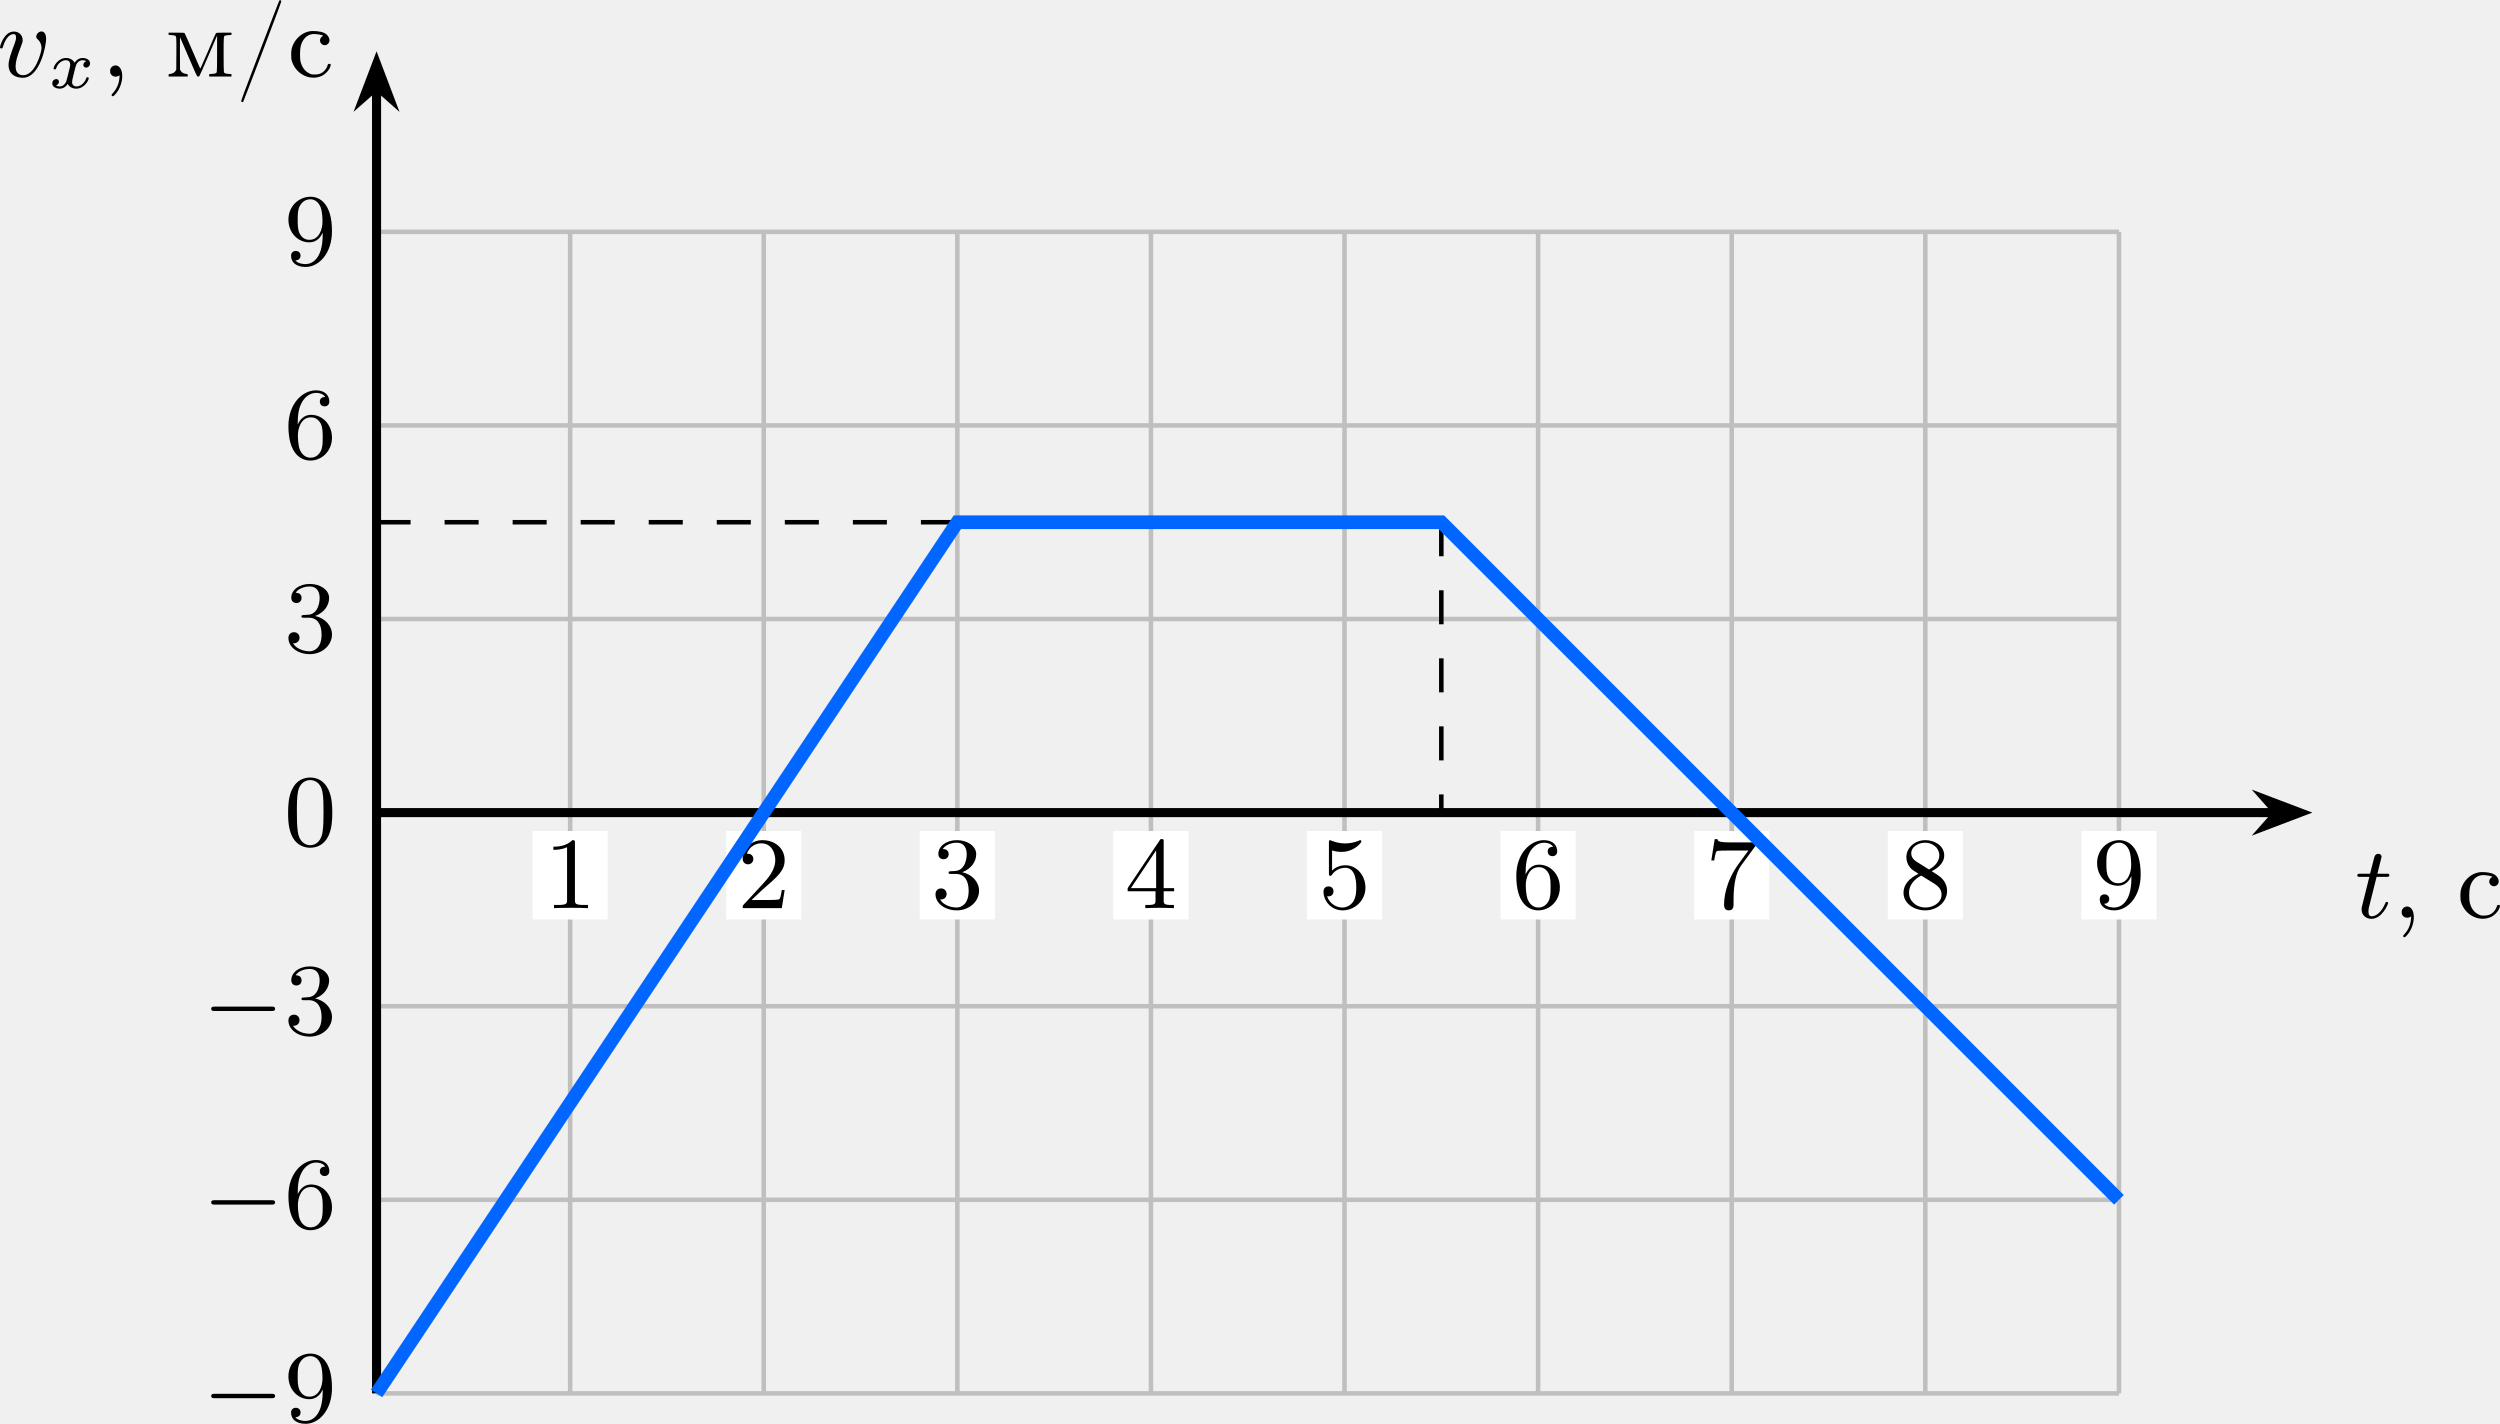
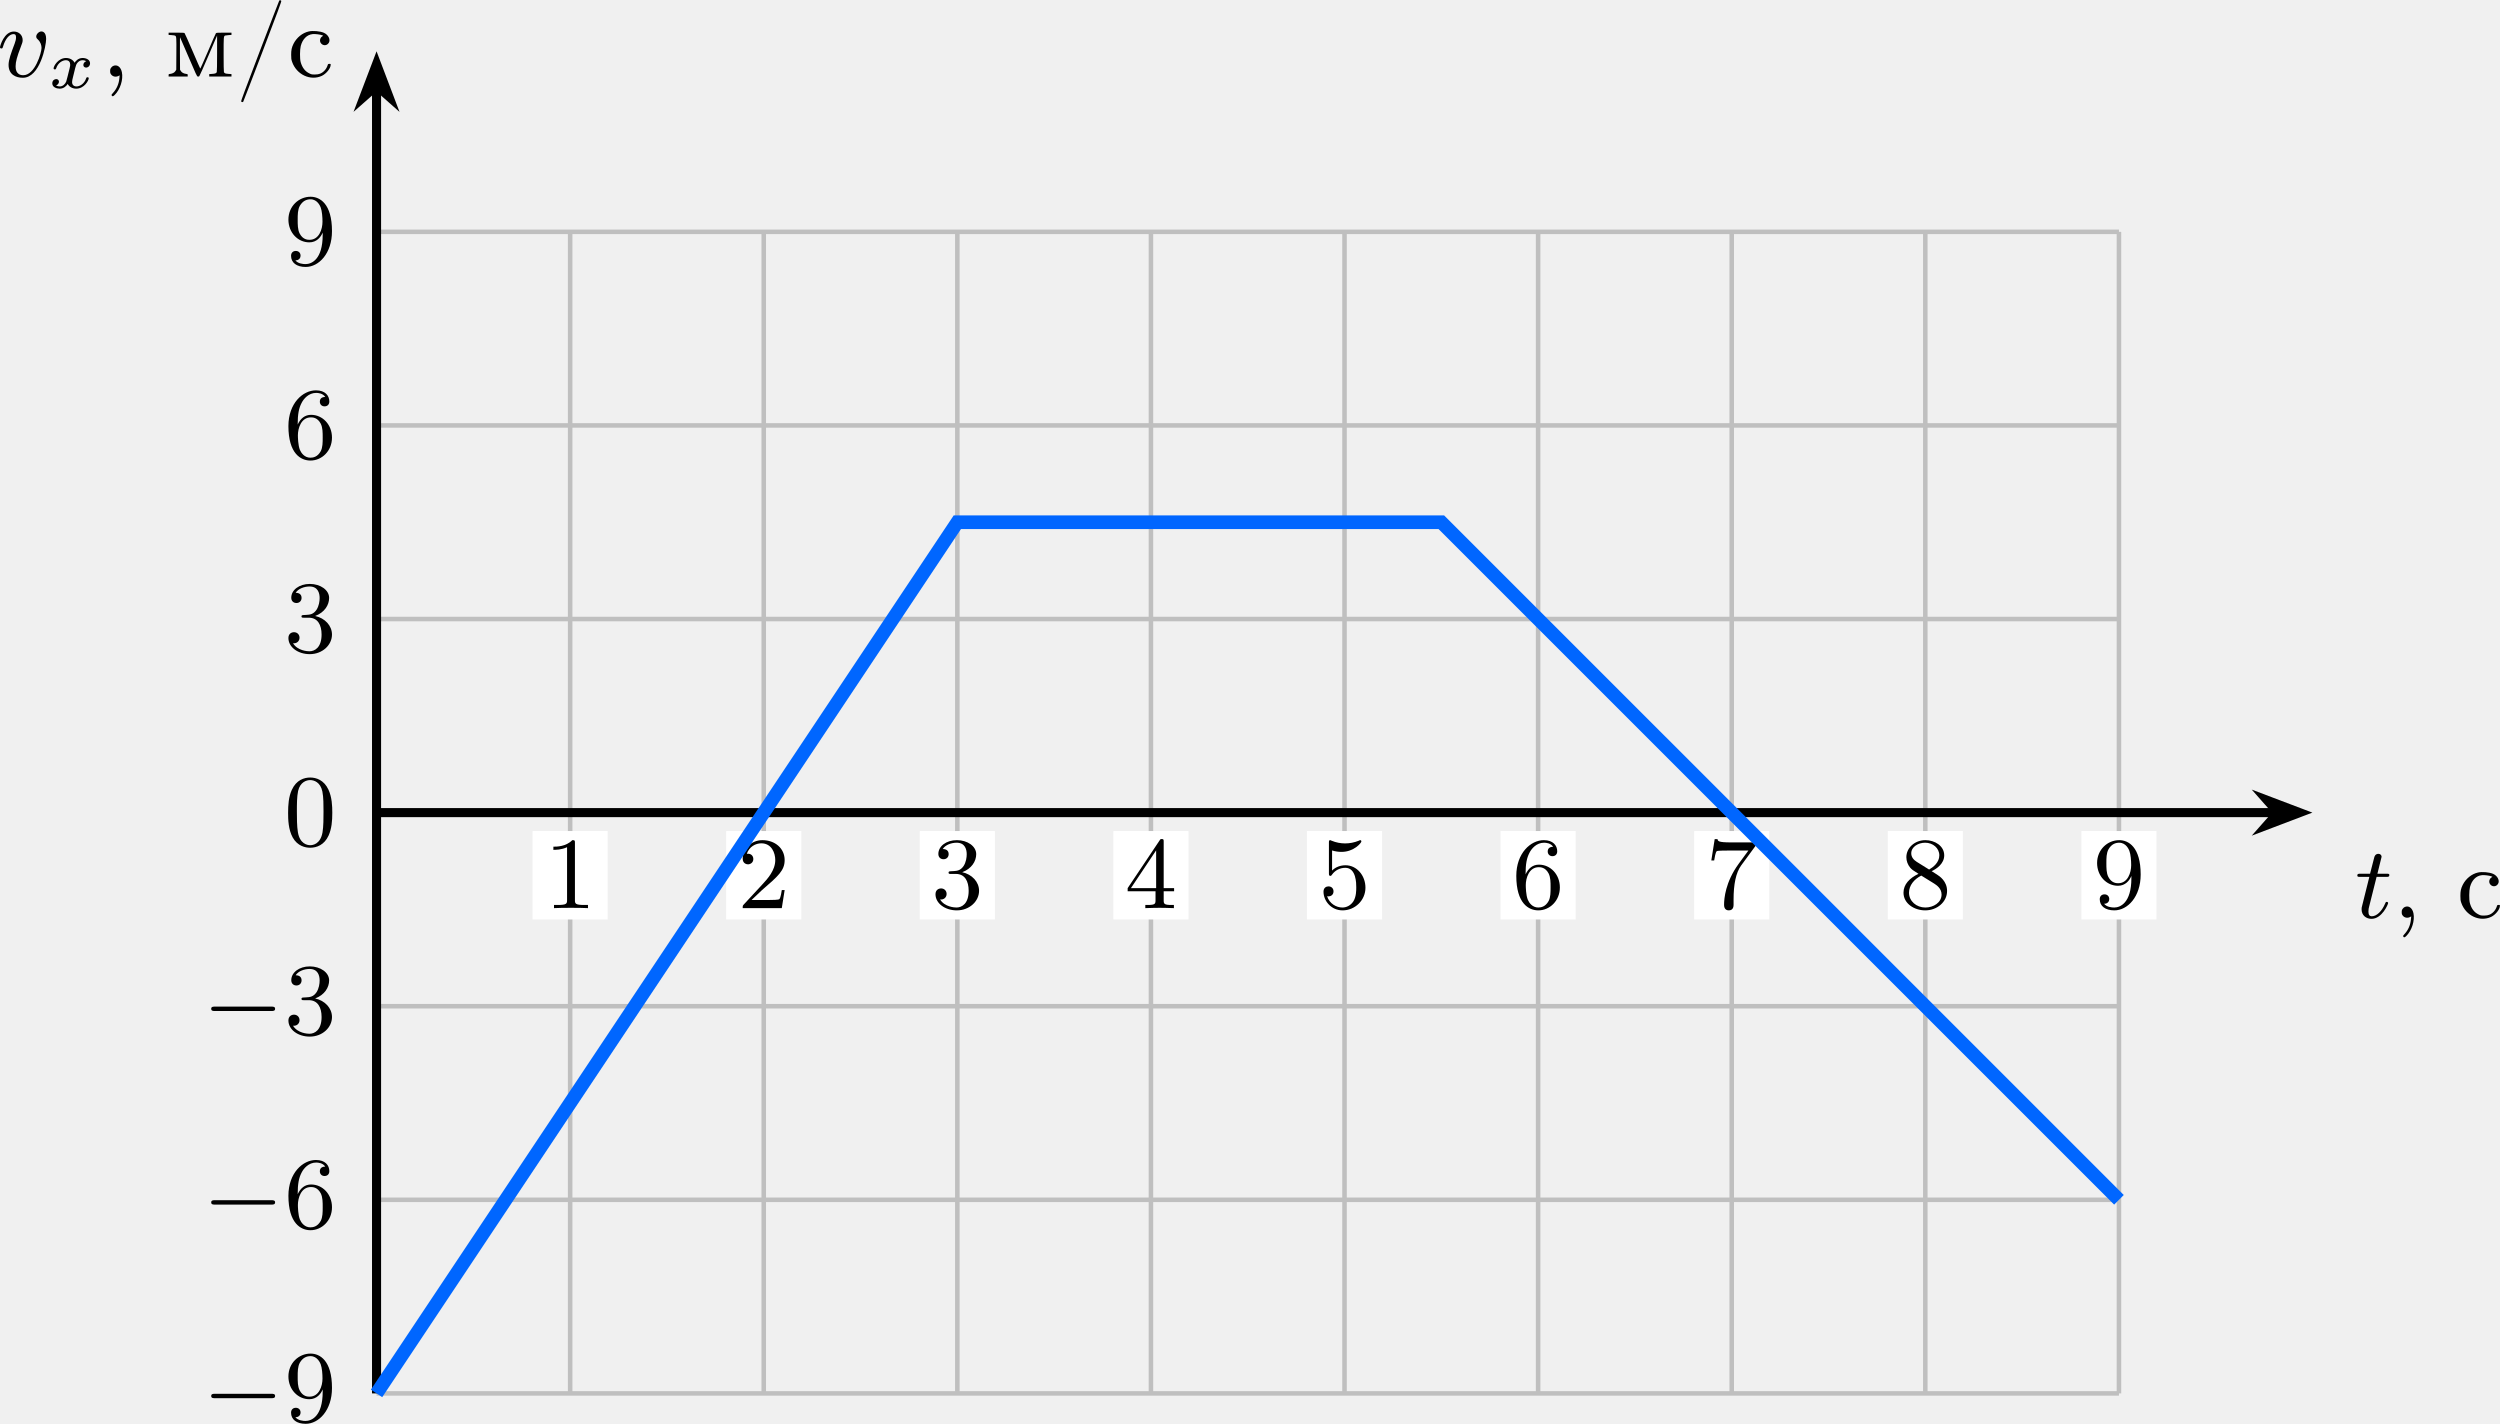
<svg xmlns="http://www.w3.org/2000/svg" xmlns:xlink="http://www.w3.org/1999/xlink" version="1.1" width="285.519pt" height="162.61pt" viewBox="-66.428 -66.699 219.63 125.085">
  <defs>
    <path id="g0-0" d="M6.052-2.053C6.214-2.053 6.384-2.053 6.384-2.251C6.384-2.439 6.205-2.439 6.052-2.439H1.103C.95-2.439 .771-2.439 .771-2.251C.771-2.053 .941-2.053 1.103-2.053H6.052Z" />
    <path id="g3-48" d="M4.241-2.869C4.241-3.47 4.214-4.241 3.9-4.914C3.506-5.756 2.824-5.972 2.304-5.972C1.766-5.972 1.085-5.756 .69-4.896C.403-4.277 .359-3.551 .359-2.869C.359-2.286 .377-1.417 .762-.708C1.184 .054 1.883 .197 2.295 .197C2.878 .197 3.542-.054 3.918-.879C4.187-1.479 4.241-2.152 4.241-2.869ZM2.304-.027C2.035-.027 1.39-.152 1.219-1.166C1.13-1.695 1.13-2.466 1.13-2.977C1.13-3.587 1.13-4.295 1.237-4.788C1.417-5.586 1.991-5.747 2.295-5.747C2.636-5.747 3.201-5.568 3.371-4.734C3.47-4.241 3.47-3.542 3.47-2.977C3.47-2.421 3.47-1.668 3.38-1.139C3.192-.117 2.529-.027 2.304-.027Z" />
    <path id="g3-49" d="M2.726-5.73C2.726-5.954 2.717-5.972 2.493-5.972C1.937-5.398 1.112-5.398 .834-5.398V-5.12C1.004-5.12 1.551-5.12 2.035-5.353V-.717C2.035-.386 2.008-.278 1.175-.278H.888V0C1.21-.027 2.008-.027 2.376-.027S3.551-.027 3.873 0V-.278H3.587C2.753-.278 2.726-.386 2.726-.717V-5.73Z" />
    <path id="g3-50" d="M4.142-1.587H3.891C3.873-1.47 3.802-.941 3.685-.798C3.631-.717 3.013-.717 2.833-.717H1.237L2.125-1.56C3.596-2.833 4.142-3.309 4.142-4.223C4.142-5.254 3.291-5.972 2.188-5.972C1.157-5.972 .457-5.156 .457-4.34C.457-3.891 .843-3.847 .924-3.847C1.121-3.847 1.39-3.99 1.39-4.313C1.39-4.582 1.201-4.779 .924-4.779C.879-4.779 .852-4.779 .816-4.77C1.031-5.407 1.605-5.694 2.089-5.694C3.004-5.694 3.318-4.842 3.318-4.223C3.318-3.309 2.627-2.564 2.197-2.098L.556-.323C.457-.224 .457-.206 .457 0H3.891L4.142-1.587Z" />
    <path id="g3-51" d="M2.735-3.156C3.569-3.47 3.963-4.125 3.963-4.743C3.963-5.434 3.201-5.972 2.268-5.972S.637-5.443 .637-4.761C.637-4.465 .834-4.295 1.094-4.295S1.542-4.483 1.542-4.743C1.542-5.057 1.327-5.192 1.022-5.192C1.255-5.568 1.802-5.747 2.242-5.747C2.986-5.747 3.129-5.156 3.129-4.734C3.129-4.465 3.075-4.035 2.851-3.694C2.573-3.291 2.26-3.273 2-3.255C1.775-3.237 1.757-3.237 1.686-3.237C1.605-3.228 1.533-3.219 1.533-3.12C1.533-3.004 1.605-3.004 1.757-3.004H2.179C2.959-3.004 3.3-2.376 3.3-1.524C3.3-.377 2.69-.054 2.233-.054C2.062-.054 1.193-.099 .789-.762C1.112-.717 1.363-.941 1.363-1.246C1.363-1.542 1.139-1.731 .879-1.731C.655-1.731 .386-1.596 .386-1.219C.386-.421 1.219 .197 2.26 .197C3.38 .197 4.214-.61 4.214-1.524C4.214-2.304 3.596-2.968 2.735-3.156Z" />
    <path id="g3-52" d="M.26-1.757V-1.479H2.708V-.708C2.708-.377 2.681-.278 2.008-.278H1.811V0C2.376-.027 3.004-.027 3.067-.027C3.111-.027 3.757-.027 4.322 0V-.278H4.125C3.452-.278 3.425-.377 3.425-.708V-1.479H4.34V-1.757H3.425V-5.828C3.425-6.007 3.425-6.07 3.255-6.07C3.147-6.07 3.138-6.061 3.058-5.936L.26-1.757ZM.547-1.757L2.762-5.075V-1.757H.547Z" />
    <path id="g3-53" d="M.933-3.093C.933-2.932 .933-2.833 1.058-2.833C1.13-2.833 1.157-2.869 1.21-2.95C1.479-3.327 1.91-3.542 2.376-3.542C3.335-3.542 3.335-2.161 3.335-1.838C3.335-1.56 3.335-1.004 3.084-.601C2.842-.224 2.466-.054 2.116-.054C1.587-.054 .986-.386 .771-1.049C.78-1.049 .834-1.031 .897-1.031C1.076-1.031 1.336-1.148 1.336-1.47C1.336-1.748 1.139-1.91 .897-1.91C.708-1.91 .457-1.802 .457-1.444C.457-.628 1.139 .197 2.134 .197C3.219 .197 4.142-.681 4.142-1.793C4.142-2.878 3.371-3.766 2.394-3.766C1.964-3.766 1.524-3.622 1.21-3.3V-5.066C1.479-4.985 1.757-4.94 2.035-4.94C3.138-4.94 3.784-5.738 3.784-5.855C3.784-5.936 3.73-5.972 3.685-5.972C3.667-5.972 3.649-5.972 3.569-5.927C3.147-5.756 2.735-5.685 2.358-5.685C1.973-5.685 1.569-5.756 1.157-5.927C1.067-5.972 1.049-5.972 1.04-5.972C.933-5.972 .933-5.882 .933-5.73V-3.093Z" />
    <path id="g3-54" d="M1.201-2.968C1.201-3.882 1.3-4.394 1.542-4.86C1.722-5.227 2.161-5.747 2.824-5.747C3.004-5.747 3.416-5.712 3.622-5.389C3.291-5.389 3.147-5.218 3.147-4.976C3.147-4.743 3.309-4.564 3.56-4.564S3.981-4.725 3.981-4.994C3.981-5.496 3.622-5.972 2.806-5.972C1.65-5.972 .386-4.833 .386-2.833C.386-.403 1.479 .197 2.322 .197C3.318 .197 4.214-.637 4.214-1.82C4.214-2.959 3.389-3.82 2.376-3.82C1.838-3.82 1.453-3.506 1.201-2.968ZM2.313-.054C1.802-.054 1.506-.475 1.399-.735C1.228-1.139 1.219-1.883 1.219-2.026C1.219-2.627 1.497-3.596 2.358-3.596C2.502-3.596 2.941-3.596 3.228-3.04C3.398-2.699 3.398-2.26 3.398-1.829S3.398-.959 3.228-.628C2.95-.117 2.555-.054 2.313-.054Z" />
    <path id="g3-55" d="M4.394-5.469C4.474-5.568 4.474-5.586 4.474-5.774H2.242C1.112-5.774 1.085-5.891 1.058-6.061H.807L.511-4.187H.762C.798-4.394 .87-4.896 .986-5.003C1.049-5.057 1.757-5.057 1.883-5.057H3.766L2.905-3.882C1.739-2.277 1.632-.816 1.632-.305C1.632-.206 1.632 .197 2.044 .197C2.466 .197 2.466-.197 2.466-.314V-.753C2.466-2.071 2.663-3.111 3.138-3.757L4.394-5.469Z" />
    <path id="g3-56" d="M1.542-4.071C1.273-4.241 1.067-4.483 1.067-4.815C1.067-5.398 1.695-5.747 2.286-5.747C2.977-5.747 3.533-5.263 3.533-4.636S2.995-3.596 2.636-3.389L1.542-4.071ZM2.86-3.246C3.309-3.461 3.963-3.909 3.963-4.636C3.963-5.478 3.12-5.972 2.313-5.972C1.372-5.972 .637-5.299 .637-4.474C.637-4.133 .762-3.811 .977-3.551C1.13-3.38 1.184-3.344 1.704-3.013C.915-2.636 .386-2.089 .386-1.354C.386-.403 1.327 .197 2.295 .197C3.335 .197 4.214-.538 4.214-1.506C4.214-2.376 3.551-2.806 3.327-2.95C3.228-3.022 2.968-3.183 2.86-3.246ZM1.946-2.86L3.075-2.161C3.282-2.026 3.73-1.739 3.73-1.193C3.73-.484 3.013-.054 2.304-.054C1.524-.054 .87-.61 .87-1.354C.87-2 1.318-2.537 1.946-2.86Z" />
    <path id="g3-57" d="M3.398-2.824V-2.627C3.398-.439 2.403-.054 1.892-.054C1.686-.054 1.228-.09 .995-.386H1.031C1.103-.368 1.453-.439 1.453-.798C1.453-1.031 1.291-1.21 1.04-1.21S.619-1.049 .619-.78C.619-.188 1.094 .197 1.901 .197C3.058 .197 4.214-.986 4.214-2.95C4.214-5.38 3.138-5.972 2.331-5.972C1.3-5.972 .386-5.138 .386-3.963C.386-2.824 1.21-1.964 2.224-1.964C2.878-1.964 3.237-2.439 3.398-2.824ZM2.242-2.188C2.098-2.188 1.659-2.188 1.372-2.744C1.201-3.084 1.201-3.524 1.201-3.954S1.201-4.833 1.39-5.174C1.659-5.631 2.008-5.747 2.331-5.747C2.941-5.747 3.183-5.129 3.219-5.039C3.344-4.707 3.38-4.16 3.38-3.775C3.38-3.12 3.084-2.188 2.242-2.188Z" />
    <path id="g1-120" d="M3.365-2.349C3.156-2.289 3.108-2.116 3.108-2.026C3.108-1.835 3.264-1.793 3.347-1.793C3.521-1.793 3.694-1.937 3.694-2.17C3.694-2.493 3.341-2.636 3.037-2.636C2.642-2.636 2.403-2.331 2.337-2.218C2.26-2.367 2.032-2.636 1.584-2.636C.897-2.636 .49-1.925 .49-1.716C.49-1.686 .514-1.632 .598-1.632S.699-1.668 .717-1.722C.867-2.206 1.273-2.439 1.566-2.439S1.949-2.248 1.949-2.05C1.949-1.979 1.949-1.925 1.901-1.739C1.763-1.184 1.632-.64 1.602-.568C1.512-.341 1.297-.137 1.046-.137C1.01-.137 .843-.137 .705-.227C.938-.305 .962-.502 .962-.55C.962-.705 .843-.783 .723-.783C.556-.783 .377-.652 .377-.406C.377-.066 .753 .06 1.034 .06C1.375 .06 1.62-.173 1.733-.359C1.853-.108 2.14 .06 2.481 .06C3.186 .06 3.581-.664 3.581-.861C3.581-.873 3.575-.944 3.467-.944C3.383-.944 3.371-.903 3.353-.849C3.18-.329 2.756-.137 2.505-.137C2.277-.137 2.116-.269 2.116-.52C2.116-.634 2.146-.765 2.2-.974L2.391-1.751C2.451-1.985 2.481-2.092 2.606-2.236C2.69-2.325 2.833-2.439 3.025-2.439C3.055-2.439 3.234-2.439 3.365-2.349Z" />
    <path id="g4-44" d="M1.058-.941C1.004-.924 .924-.852 .879-.789C.807-.69 .789-.646 .789-.493C.789-.332 .807-.287 .879-.188C1.022 0 1.282 .054 1.506-.054L1.623-.117L1.605 .108C1.56 .637 1.372 1.076 1.013 1.462C.915 1.569 .897 1.596 .924 1.65C.986 1.757 1.04 1.748 1.184 1.614C1.677 1.13 1.955 .251 1.82-.395C1.722-.861 1.399-1.094 1.058-.941Z" />
    <path id="g4-47" d="M3.873-6.68C3.856-6.662 3.093-4.663 2.17-2.251C.879 1.139 .502 2.143 .529 2.179C.565 2.242 .664 2.26 .708 2.206C.726 2.188 1.488 .197 2.412-2.215C3.703-5.604 4.08-6.617 4.053-6.653C4.017-6.716 3.918-6.734 3.873-6.68Z" />
    <path id="g4-236" d="M.296-3.766V-3.667L.547-3.649C.681-3.64 .825-3.622 .861-3.604C.986-3.533 .986-3.47 .977-2.008L.968-.61L.897-.493C.816-.359 .646-.269 .439-.242C.296-.224 .296-.224 .296-.117V-.009H1.139H1.973V-.117C1.973-.224 1.973-.224 1.829-.242C1.623-.269 1.453-.359 1.372-.493L1.3-.61L1.291-2.053C1.291-2.842 1.291-3.479 1.3-3.461S1.641-2.672 2.044-1.739C2.699-.206 2.78-.036 2.851-.009C2.923 0 2.95 0 2.995-.045C3.022-.072 3.389-.888 3.802-1.856L4.555-3.613V-2.044C4.555-1.121 4.546-.448 4.528-.403C4.483-.296 4.394-.26 4.116-.242L3.865-.224V-.117V-.009H4.842H5.819V-.117V-.224L5.568-.242C5.281-.26 5.192-.296 5.156-.403C5.138-.448 5.129-1.094 5.129-1.946C5.129-3.506 5.129-3.551 5.263-3.613C5.299-3.622 5.434-3.64 5.568-3.649L5.819-3.667V-3.766V-3.865H5.156C4.627-3.865 4.492-3.856 4.456-3.82C4.429-3.802 4.125-3.093 3.766-2.251C3.398-1.417 3.102-.717 3.084-.708C3.075-.69 2.771-1.381 2.403-2.242C2.035-3.093 1.722-3.811 1.695-3.829C1.677-3.856 1.462-3.865 .977-3.865H.296Z" />
    <path id="g4-241" d="M1.865-3.972C1.3-3.847 .798-3.434 .52-2.887C.359-2.555 .314-2.349 .314-1.919C.314-1.587 .323-1.515 .395-1.3C.789-.17 2.017 .395 3.013-.072C3.389-.251 3.775-.717 3.784-1.022C3.793-1.121 3.784-1.121 3.676-1.121C3.56-1.121 3.551-1.121 3.506-.968C3.398-.646 3.147-.377 2.851-.26C2.717-.206 2.618-.197 2.394-.188C2.134-.188 2.089-.197 1.91-.287C1.533-.466 1.282-.798 1.148-1.282C1.067-1.578 1.076-2.385 1.157-2.699C1.246-3.013 1.354-3.21 1.533-3.407C1.722-3.604 1.946-3.712 2.215-3.739C2.439-3.757 2.869-3.703 3.022-3.64L3.129-3.596L3.04-3.533C2.851-3.407 2.789-3.147 2.914-2.959C3.093-2.69 3.461-2.699 3.622-2.977C3.793-3.255 3.578-3.685 3.183-3.856C2.851-3.999 2.224-4.053 1.865-3.972Z" />
    <path id="g2-116" d="M1.91-3.587H2.762C2.923-3.587 3.031-3.587 3.031-3.748C3.031-3.865 2.941-3.865 2.78-3.865H1.982L2.349-5.353C2.349-5.496 2.233-5.613 2.071-5.613C1.784-5.613 1.713-5.353 1.695-5.263L1.336-3.865H.493C.323-3.865 .215-3.865 .215-3.703C.215-3.587 .314-3.587 .475-3.587H1.273L.664-1.148C.592-.879 .592-.861 .592-.735C.592-.206 .995 .099 1.462 .099C2.394 .099 2.923-1.193 2.923-1.282C2.923-1.327 2.896-1.39 2.806-1.39S2.708-1.363 2.645-1.21C2.367-.565 1.919-.126 1.479-.126C1.3-.126 1.193-.242 1.193-.538C1.193-.735 1.219-.843 1.255-.977L1.91-3.587Z" />
    <path id="g2-118" d="M4.313-3.309C4.313-3.936 3.981-3.972 3.9-3.972C3.676-3.972 3.443-3.73 3.443-3.524C3.443-3.389 3.524-3.318 3.587-3.264C3.829-3.04 3.909-2.753 3.909-2.52C3.909-2.125 3.344-.126 2.304-.126C1.632-.126 1.632-.753 1.632-.915C1.632-1.3 1.757-1.757 2.071-2.573C2.215-2.95 2.251-3.04 2.251-3.21C2.251-3.649 1.919-3.963 1.479-3.963C.619-3.963 .26-2.69 .26-2.582C.26-2.502 .323-2.475 .386-2.475C.484-2.475 .493-2.529 .529-2.645C.717-3.3 1.076-3.739 1.453-3.739C1.632-3.739 1.668-3.622 1.668-3.443C1.668-3.291 1.632-3.129 1.551-2.914C1.228-2.053 1.013-1.479 1.013-1.031C1.013-.188 1.65 .099 2.268 .099C3.775 .099 4.313-2.735 4.313-3.309Z" />
  </defs>
  <g id="page1">
    <path d="M-16.34 55.715V-46.332" stroke="#bfbfbf" fill="none" stroke-width=".399" stroke-miterlimit="10" />
    <path d="M.668 55.715V-46.332" stroke="#bfbfbf" fill="none" stroke-width=".399" stroke-miterlimit="10" />
    <path d="M17.676 55.715V-46.332" stroke="#bfbfbf" fill="none" stroke-width=".399" stroke-miterlimit="10" />
    <path d="M34.684 55.715V-46.332" stroke="#bfbfbf" fill="none" stroke-width=".399" stroke-miterlimit="10" />
    <path d="M51.691 55.715V-46.332" stroke="#bfbfbf" fill="none" stroke-width=".399" stroke-miterlimit="10" />
    <path d="M68.699 55.715V-46.332" stroke="#bfbfbf" fill="none" stroke-width=".399" stroke-miterlimit="10" />
    <path d="M85.707 55.715V-46.332" stroke="#bfbfbf" fill="none" stroke-width=".399" stroke-miterlimit="10" />
    <path d="M102.714 55.715V-46.332" stroke="#bfbfbf" fill="none" stroke-width=".399" stroke-miterlimit="10" />
    <path d="M119.726 55.715V-46.332" stroke="#bfbfbf" fill="none" stroke-width=".399" stroke-miterlimit="10" />
    <path d="M-33.348 55.715H119.726" stroke="#bfbfbf" fill="none" stroke-width=".399" stroke-miterlimit="10" />
    <path d="M-33.348 38.707H119.726" stroke="#bfbfbf" fill="none" stroke-width=".399" stroke-miterlimit="10" />
    <path d="M-33.348 21.699H119.726" stroke="#bfbfbf" fill="none" stroke-width=".399" stroke-miterlimit="10" />
    <path d="M-33.348-12.316H119.726" stroke="#bfbfbf" fill="none" stroke-width=".399" stroke-miterlimit="10" />
    <path d="M-33.348-29.324H119.726" stroke="#bfbfbf" fill="none" stroke-width=".399" stroke-miterlimit="10" />
    <path d="M-33.348-46.332H119.726" stroke="#bfbfbf" fill="none" stroke-width=".399" stroke-miterlimit="10" />
    <path d="M-33.348 4.691H133.511" stroke="#000" fill="none" stroke-width=".797" stroke-miterlimit="10" />
    <path d="M135.598 4.691L132.758 3.613L133.711 4.691L132.758 5.77Z" />
    <path d="M135.598 4.691L132.758 3.613L133.711 4.691L132.758 5.77Z" stroke="#000" fill="none" stroke-width=".797" stroke-miterlimit="10" />
    <g transform="matrix(1 0 0 1 173.8006 9.23329)">
      <use x="-33.35" y="4.691" xlink:href="#g2-116" />
      <use x="-30.022" y="4.691" xlink:href="#g4-44" />
      <use x="-24.392" y="4.691" xlink:href="#g4-241" />
    </g>
    <path d="M-33.348 55.715V-58.984" stroke="#000" fill="none" stroke-width=".797" stroke-miterlimit="10" />
    <path d="M-33.348-61.07L-34.426-58.234L-33.348-59.184L-32.273-58.234Z" />
    <path d="M-33.348-61.07L-34.426-58.234L-33.348-59.184L-32.273-58.234Z" stroke="#000" fill="none" stroke-width=".797" stroke-miterlimit="10" />
    <g transform="matrix(1 0 0 1 -33.3386 -64.65631)">
      <use x="-33.35" y="4.691" xlink:href="#g2-118" />
      <use x="-28.873" y="5.687" xlink:href="#g1-120" />
      <use x="-24.203" y="4.691" xlink:href="#g4-44" />
      <use x="-18.573" y="4.691" xlink:href="#g4-236" />
      <use x="-12.431" y="4.691" xlink:href="#g4-47" />
      <use x="-7.824" y="4.691" xlink:href="#g4-241" />
    </g>
    <path d="M-19.641 14.078H-13.043V6.309H-19.641Z" fill="#fff" />
    <g transform="matrix(1 0 0 1 14.7044 8.39119)">
      <use x="-33.35" y="4.691" xlink:href="#g3-49" />
    </g>
    <path d="M-2.633 14.078H3.969V6.309H-2.633Z" fill="#fff" />
    <g transform="matrix(1 0 0 1 31.71265 8.39119)">
      <use x="-33.35" y="4.691" xlink:href="#g3-50" />
    </g>
    <path d="M14.375 14.078H20.977V6.309H14.375Z" fill="#fff" />
    <g transform="matrix(1 0 0 1 48.7209 8.39119)">
      <use x="-33.35" y="4.691" xlink:href="#g3-51" />
    </g>
    <path d="M31.383 14.078H37.984V6.309H31.383Z" fill="#fff" />
    <g transform="matrix(1 0 0 1 65.7292 8.39119)">
      <use x="-33.35" y="4.691" xlink:href="#g3-52" />
    </g>
    <path d="M48.391 14.078H54.992V6.309H48.391Z" fill="#fff" />
    <g transform="matrix(1 0 0 1 82.7374 8.39119)">
      <use x="-33.35" y="4.691" xlink:href="#g3-53" />
    </g>
    <path d="M65.398 14.078H72V6.309H65.398Z" fill="#fff" />
    <g transform="matrix(1 0 0 1 99.7457 8.39119)">
      <use x="-33.35" y="4.691" xlink:href="#g3-54" />
    </g>
    <path d="M82.406 14.078H89.007V6.309H82.406Z" fill="#fff" />
    <g transform="matrix(1 0 0 1 116.754 8.39119)">
      <use x="-33.35" y="4.691" xlink:href="#g3-55" />
    </g>
    <path d="M99.418 14.078H106.015V6.309H99.418Z" fill="#fff" />
    <g transform="matrix(1 0 0 1 133.7626 8.39119)">
      <use x="-33.35" y="4.691" xlink:href="#g3-56" />
    </g>
    <path d="M116.425 14.078H123.023V6.309H116.425Z" fill="#fff" />
    <g transform="matrix(1 0 0 1 150.7706 8.39119)">
      <use x="-33.35" y="4.691" xlink:href="#g3-57" />
    </g>
    <g transform="matrix(1 0 0 1 -15.2944 53.49749)">
      <use x="-33.35" y="4.691" xlink:href="#g0-0" />
      <use x="-26.182" y="4.691" xlink:href="#g3-57" />
    </g>
    <g transform="matrix(1 0 0 1 -15.2944 36.48969)">
      <use x="-33.35" y="4.691" xlink:href="#g0-0" />
      <use x="-26.182" y="4.691" xlink:href="#g3-54" />
    </g>
    <g transform="matrix(1 0 0 1 -15.2944 19.48189)">
      <use x="-33.35" y="4.691" xlink:href="#g0-0" />
      <use x="-26.182" y="4.691" xlink:href="#g3-51" />
    </g>
    <g transform="matrix(1 0 0 1 -8.1267 2.88919)">
      <use x="-33.35" y="4.691" xlink:href="#g3-48" />
    </g>
    <g transform="matrix(1 0 0 1 -8.1267 -14.11862)">
      <use x="-33.35" y="4.691" xlink:href="#g3-51" />
    </g>
    <g transform="matrix(1 0 0 1 -8.1267 -31.12641)">
      <use x="-33.35" y="4.691" xlink:href="#g3-54" />
    </g>
    <g transform="matrix(1 0 0 1 -8.1267 -48.13421)">
      <use x="-33.35" y="4.691" xlink:href="#g3-57" />
    </g>
-     <path d="M-33.348-20.82H17.676" stroke="#000" fill="none" stroke-width=".399" stroke-miterlimit="10" stroke-dasharray="2.989 2.989" />
-     <path d="M60.195-20.82V4.691" stroke="#000" fill="none" stroke-width=".399" stroke-miterlimit="10" stroke-dasharray="2.989 2.989" />
    <path d="M-33.348 55.715L17.676-20.82H60.195L119.726 38.707" stroke="#06f" fill="none" stroke-width="1.196" stroke-miterlimit="10" />
  </g>
</svg>
